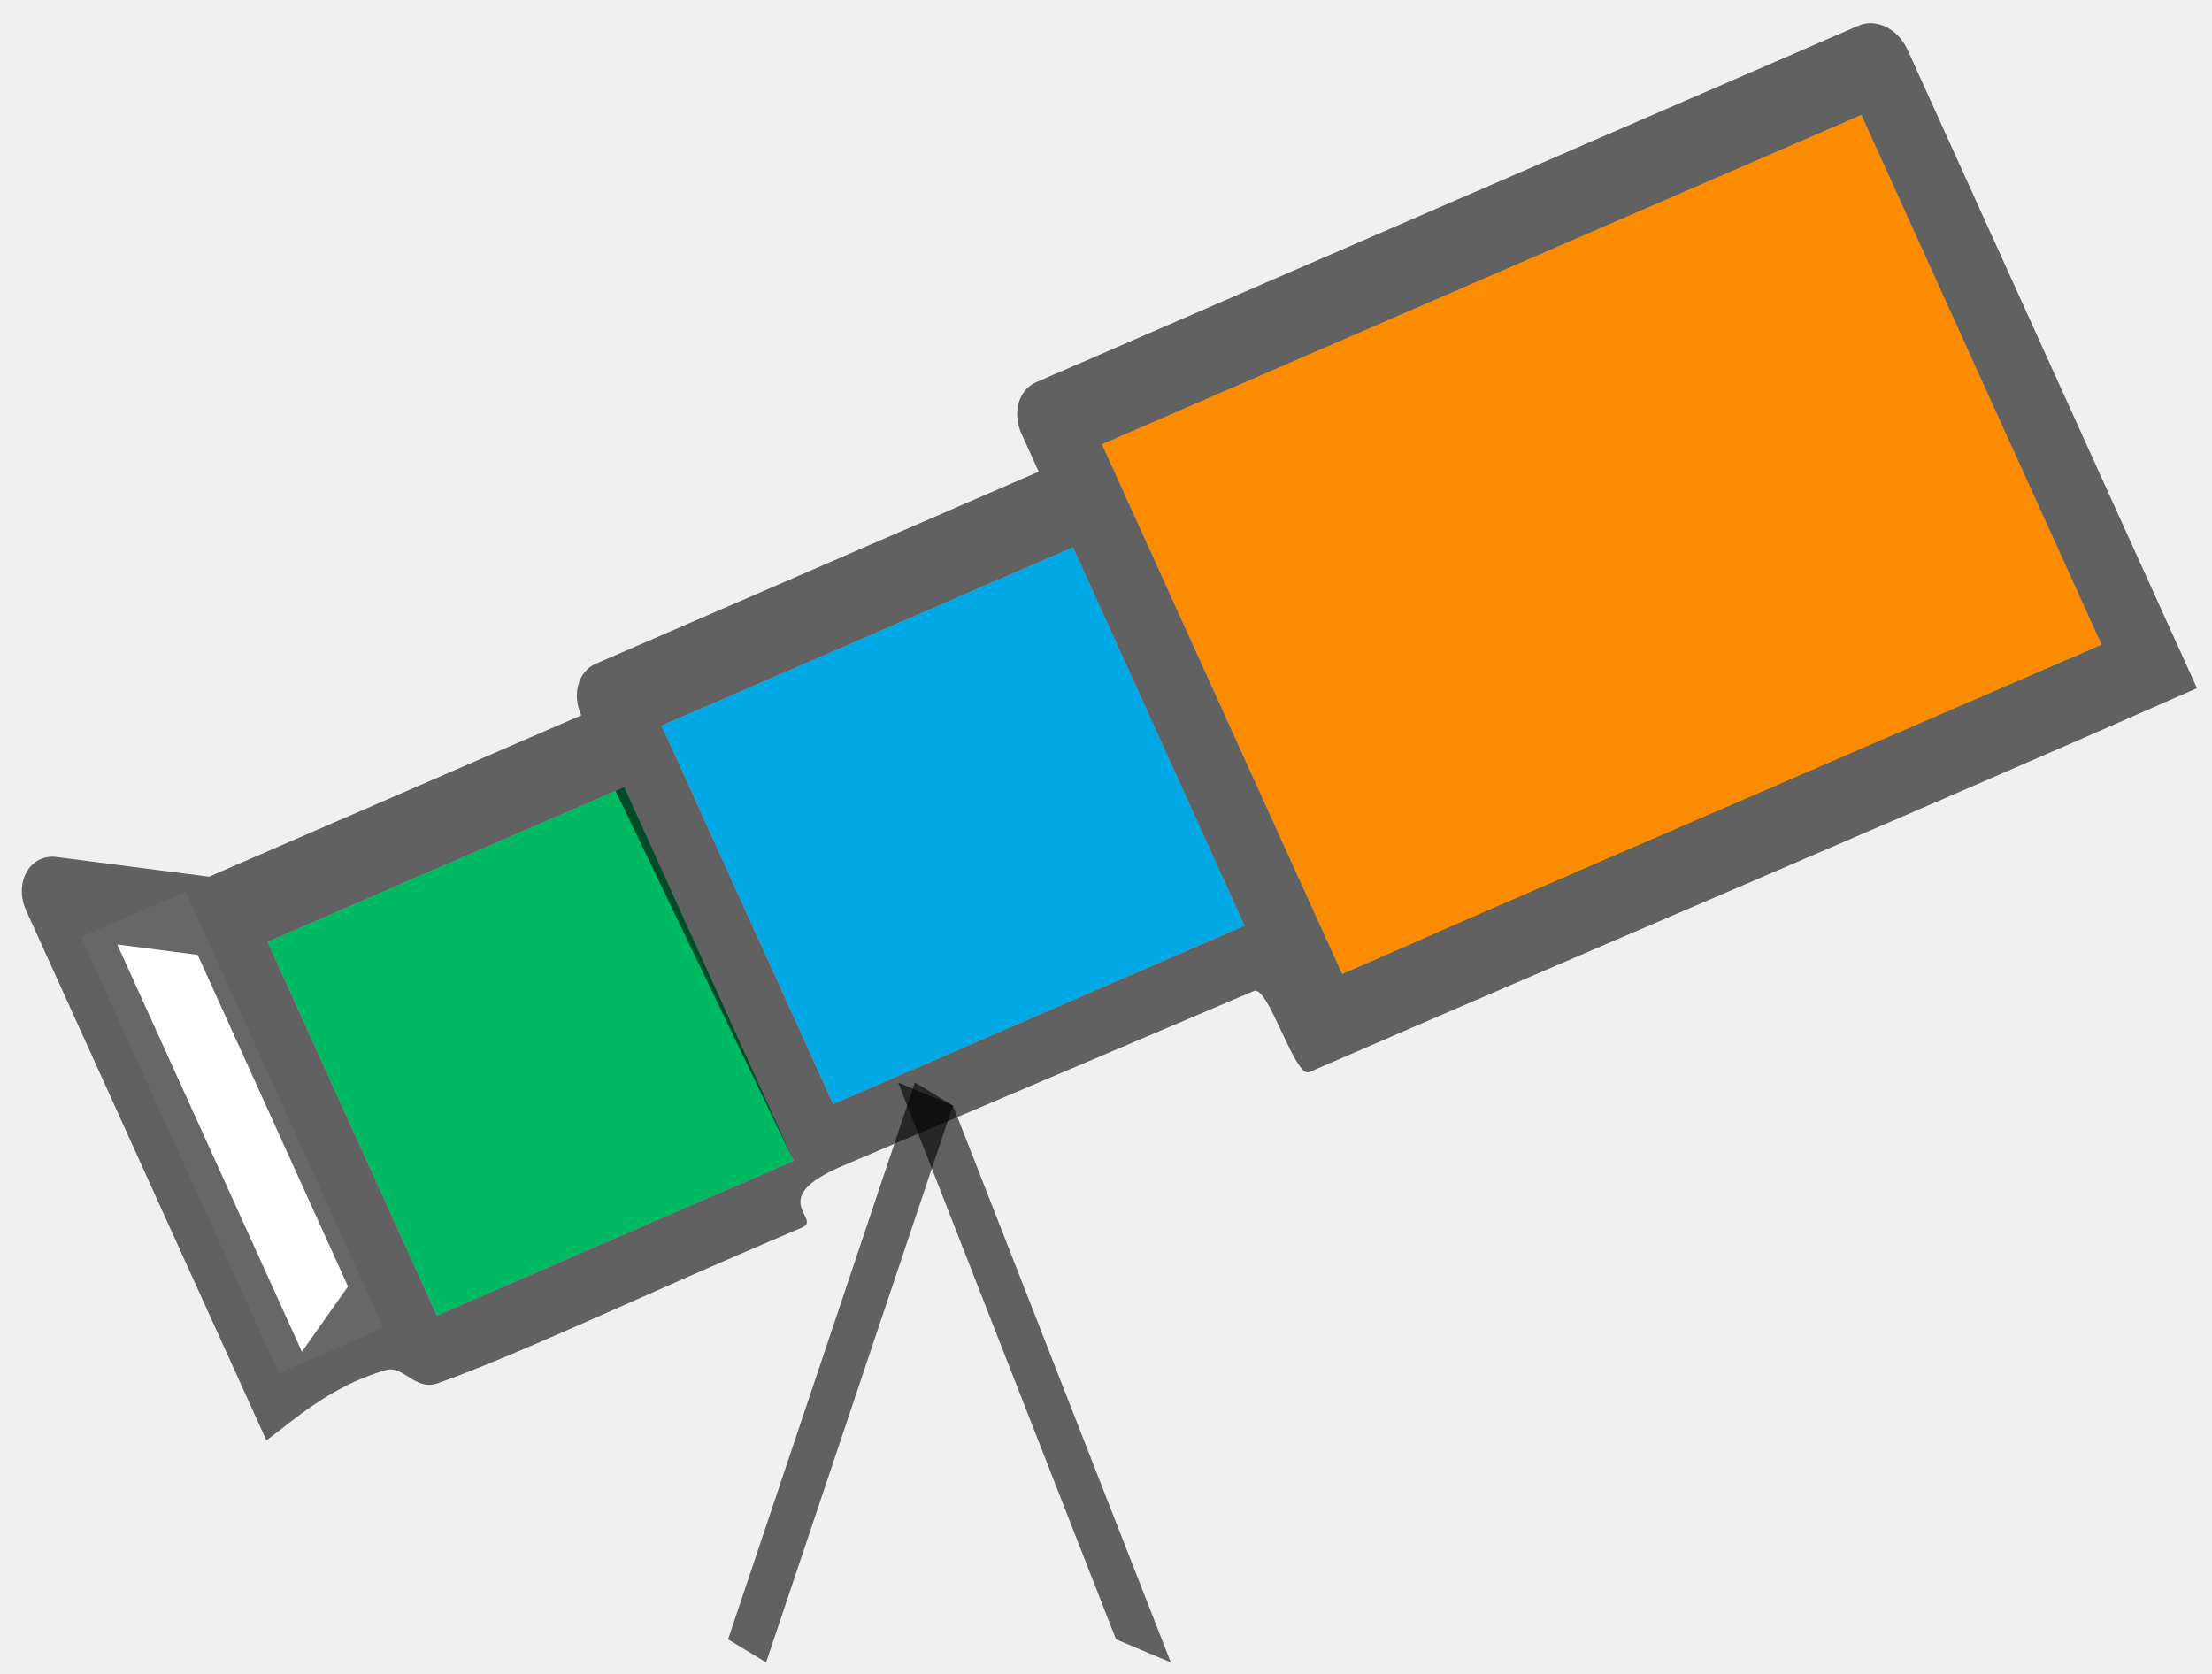
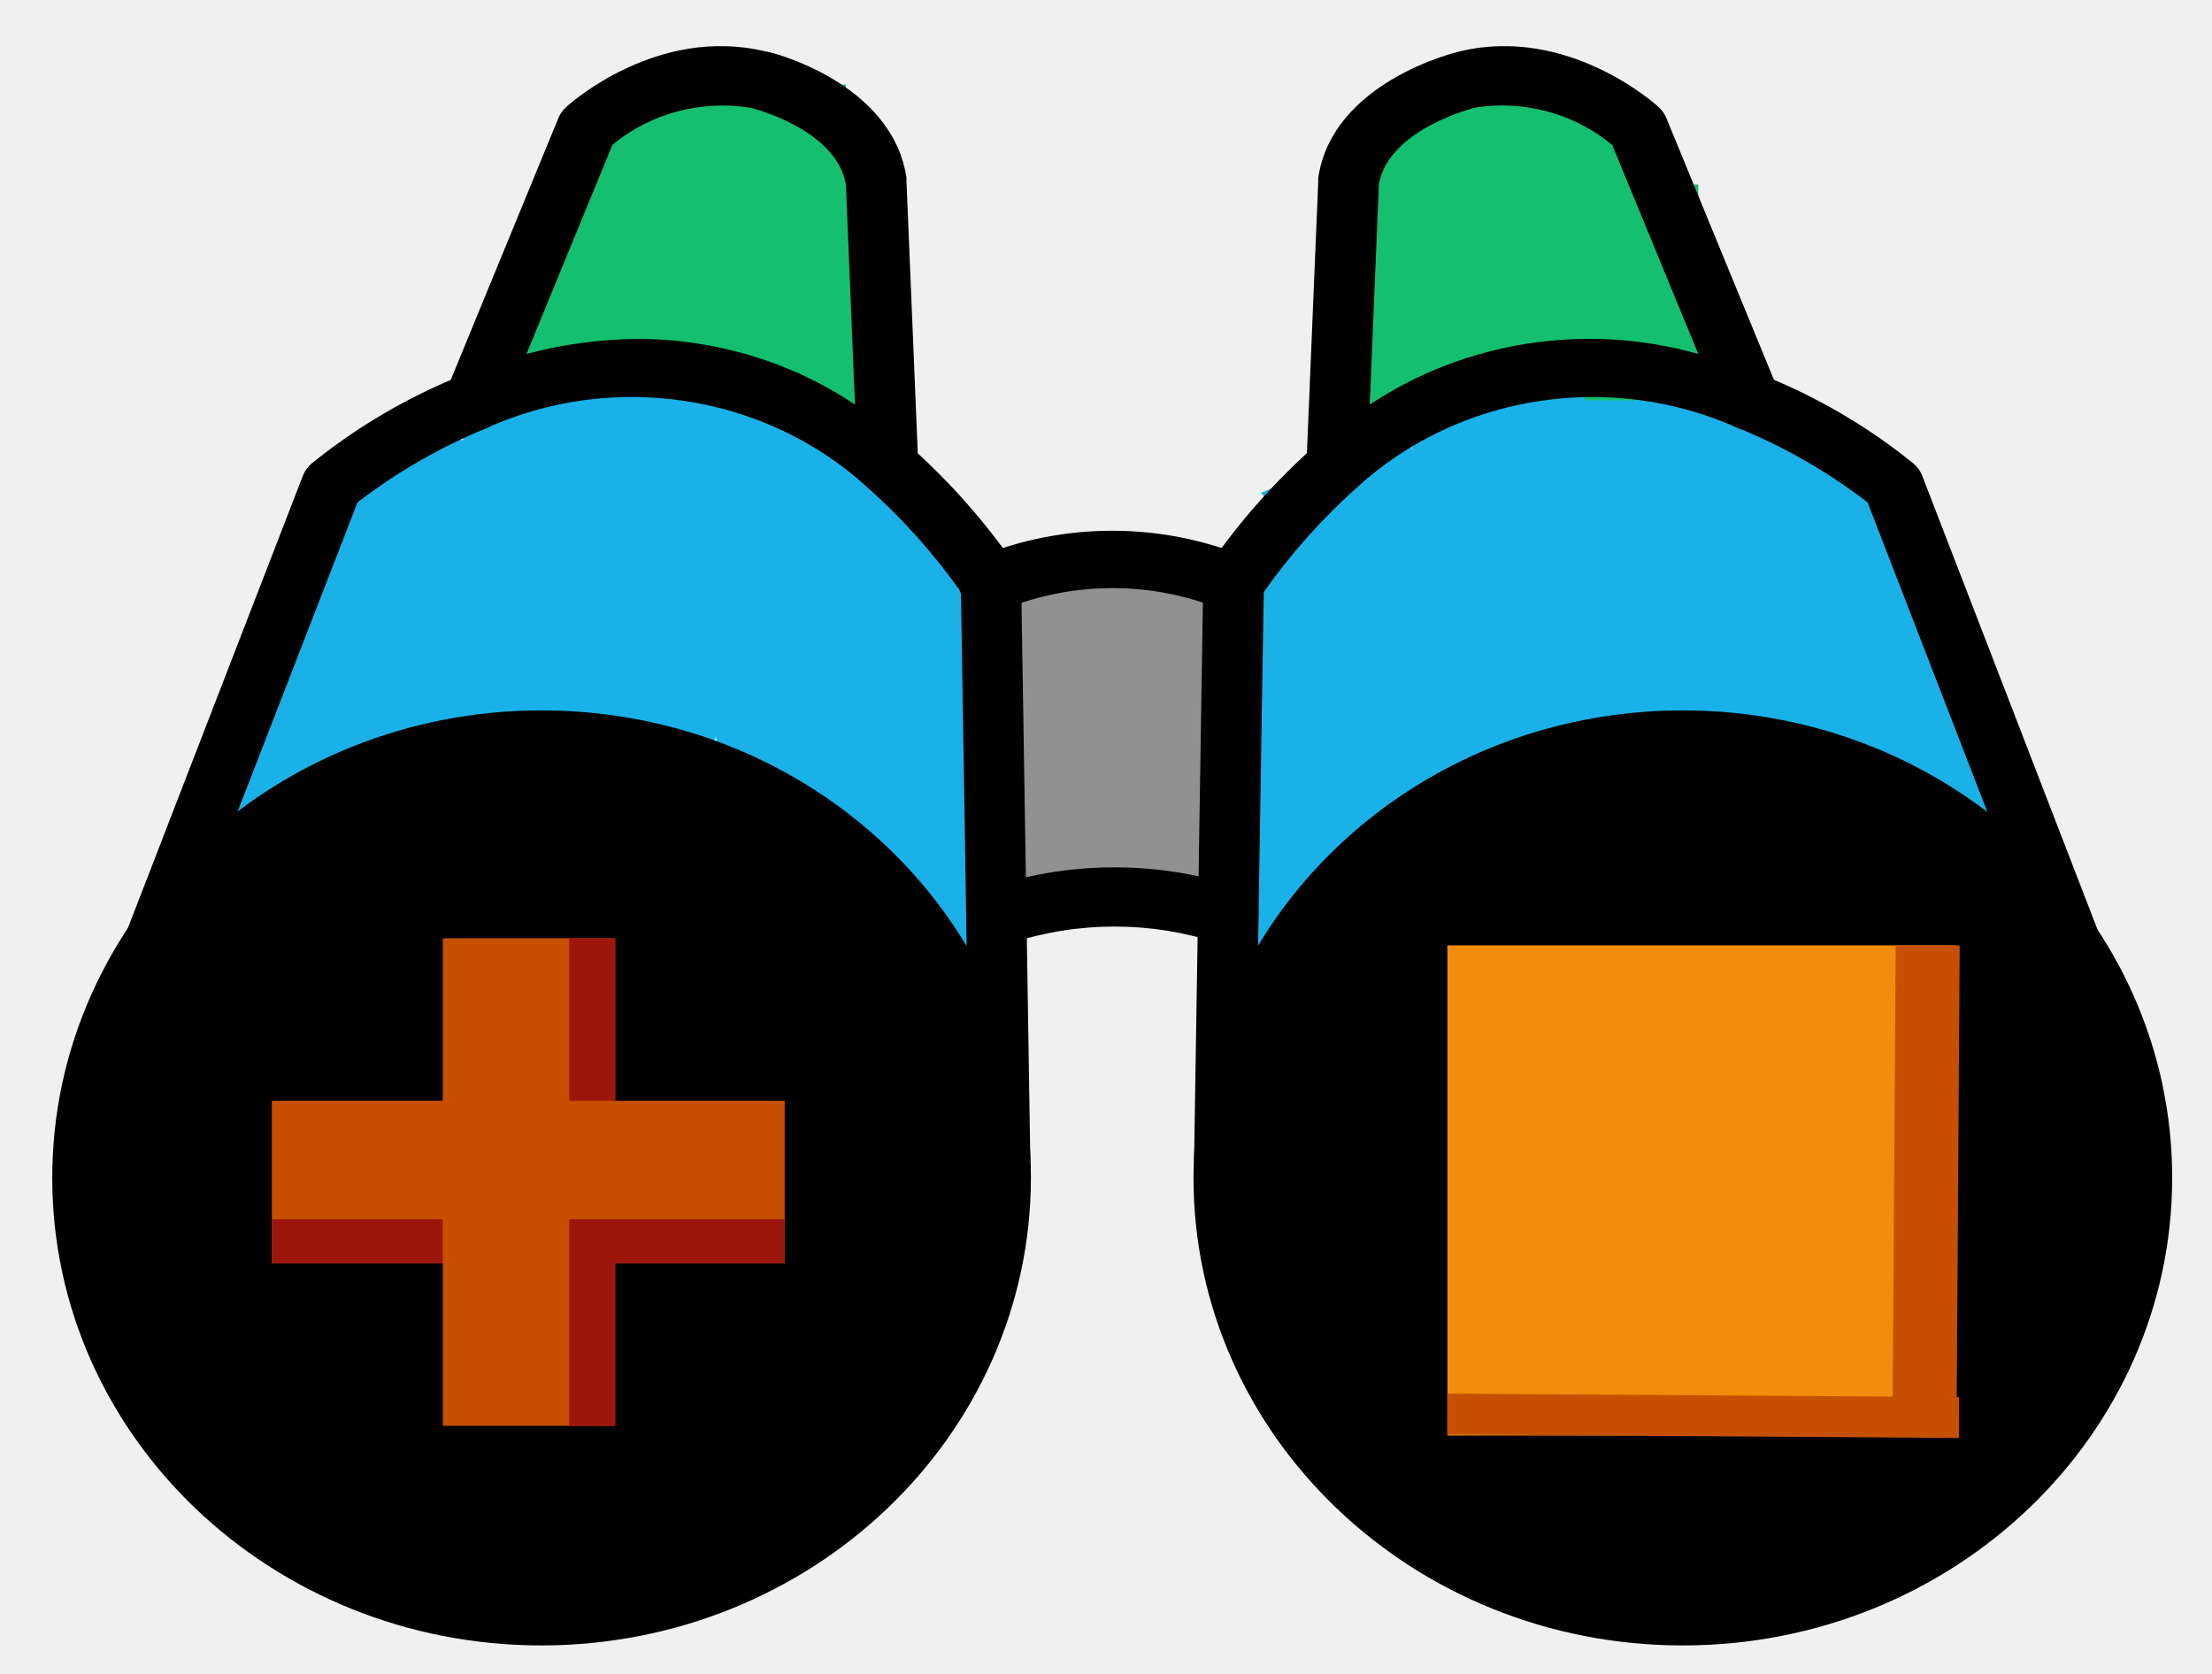
- <svg xmlns="http://www.w3.org/2000/svg" version="1.1" id="svg63" x="0px" y="0px" width="74px" height="56px" viewBox="0 0 74 56" enable-background="new 0 0 74 56" xml:space="preserve">
-   <defs id="defs67" />
-   <rect style="opacity:1;fill:#00a9e6;fill-opacity:1;fill-rule:nonzero;stroke:none;stroke-width:0.95;stroke-linecap:round;stroke-linejoin:round;stroke-miterlimit:10;stroke-dasharray:none;stroke-opacity:1;paint-order:normal" id="rect882" width="14.999" height="13.898" x="10.137" y="31.085" transform="matrix(0.9174577,-0.3978334,0.4129422,0.9107572,0,0)" />
-   <rect style="opacity:1;fill:#00ba63;fill-opacity:1;fill-rule:nonzero;stroke:none;stroke-width:0.95;stroke-linecap:round;stroke-linejoin:round;stroke-miterlimit:10;stroke-dasharray:none;stroke-opacity:1;paint-order:normal" id="rect884" width="13.007" height="13.725" x="-4.862" y="32.475" transform="matrix(0.9174577,-0.3978334,0.4129422,0.9107572,0,0)" />
-   <rect style="opacity:1;fill:#fb8b00;fill-opacity:1;fill-rule:nonzero;stroke:none;stroke-width:0.95;stroke-linecap:round;stroke-linejoin:round;stroke-miterlimit:10;stroke-dasharray:none;stroke-opacity:1;paint-order:normal" id="rect886" width="27.69" height="19.458" x="27.443" y="28.305" transform="matrix(0.9174577,-0.3978334,0.4129422,0.9107572,0,0)" />
-   <rect style="opacity:1;fill:#ffffff;fill-opacity:1;fill-rule:nonzero;stroke:none;stroke-width:0.95;stroke-linecap:round;stroke-linejoin:round;stroke-miterlimit:10;stroke-dasharray:none;stroke-opacity:1;paint-order:normal" id="rect896" width="3.814" height="16.025" x="-10.477" y="29.844" transform="matrix(0.9174577,-0.3978334,0.4129422,0.9107572,0,0)" />
-   <path d="M 62.181,0.855 34.659,12.789 c -0.585,0.253 -0.802,1.026 -0.485,1.725 l 0.574,1.266 -14.819,6.426 c -0.585,0.253 -0.802,1.026 -0.485,1.725 L 6.993,29.33 1.895,28.671 C 1.001,28.555 0.45,29.526 0.877,30.467 l 8.035,17.721 c 0.882,-0.645 2.128,-1.821 4.011,-2.355 0.57,-0.161 0.968,0.711 1.722,0.444 2.76,-0.978 7.048,-3.043 12.181,-5.207 0.712,-0.3 -1.251,-0.955 1.356,-2.064 l 13.767,-5.853 c 0.481,-0.204 1.364,2.918 1.848,2.715 9.121,-3.961 19.987,-8.557 29.701,-12.846 L 63.813,1.662 C 63.496,0.963 62.765,0.602 62.181,0.855 Z M 35.897,18.311 41.636,30.969 27.875,36.936 22.136,24.278 Z M 3.922,31.597 6.613,31.945 11.643,43.039 10.1,45.222 Z M 14.617,44.011 8.95,31.511 20.593,26.462 26.551,38.836 Z M 70.305,21.567 C 37.207,35.894 53.494,28.856 44.901,32.583 L 36.866,14.862 62.27,3.846 Z" id="path2" style="fill:#000000;fill-opacity:0.597;stroke-width:0.158" />
-   <rect style="opacity:1;fill:#000000;fill-opacity:0.597;fill-rule:nonzero;stroke:none;stroke-width:0.735;stroke-linecap:round;stroke-linejoin:round;stroke-miterlimit:10;stroke-dasharray:none;stroke-opacity:1;paint-order:normal" id="rect898" width="1.488" height="19.65" x="41.549" y="15.487" transform="matrix(0.8552363,0.5182382,-0.3181156,0.9480519,0,0)" />
-   <rect style="opacity:1;fill:#000000;fill-opacity:0.597;fill-rule:nonzero;stroke:none;stroke-width:0.858;stroke-linecap:round;stroke-linejoin:round;stroke-miterlimit:10;stroke-dasharray:none;stroke-opacity:1;paint-order:normal" id="rect898-7" width="1.988" height="20.004" x="20.621" y="30.302" transform="matrix(0.9217554,0.3877719,0.3643415,0.9312654,0,0)" />
+ <svg xmlns="http://www.w3.org/2000/svg" version="1.1" id="Layer_1" x="0px" y="0px" width="74px" height="56px" viewBox="0 0 74 56" enable-background="new 0 0 74 56" xml:space="preserve">
+   <defs id="defs83" />
+   <g id="g78">
+     <rect style="fill:#1ab1e8;fill-opacity:1;stroke-width:12.141;stroke-miterlimit:10" id="rect7385-8-1-8" width="19.671" height="7.521" x="-0.981" y="-36.789" transform="matrix(0.06935832,0.9975918,-0.8729903,-0.4877375,0,0)" />
+     <rect style="fill:#1ab1e8;fill-opacity:1;stroke-width:11.769;stroke-miterlimit:10" id="rect7385-8-1-1" width="15.931" height="8.725" x="17.452" y="-53.618" transform="matrix(-0.1397299,0.9901897,-0.9998902,-0.0148206,0,0)" />
+     <rect style="fill:#1ab1e8;fill-opacity:1;stroke-width:15.017;stroke-miterlimit:10" id="rect9173-2-8" width="5.015" height="13.141" x="20.69" y="33.759" transform="matrix(0.9203123,-0.3911844,0.6853229,0.7282393,0,0)" />
+     <rect style="fill:#15bf70;fill-opacity:1;stroke-width:21.205;stroke-miterlimit:10" id="rect9069" width="11.563" height="7.819" x="45.252" y="6.17" />
+     <rect style="fill:#1ab1e8;fill-opacity:1;stroke-width:15.53;stroke-miterlimit:10" id="rect9357" width="12.215" height="3.412" x="48.506" y="13.395" />
+     <rect style="fill:#1ab1e8;fill-opacity:1;stroke-width:19.031;stroke-miterlimit:10" id="rect9173-2" width="5.809" height="18.22" x="32.583" y="38.415" transform="matrix(0.8356994,-0.5491872,0.5199442,0.8542002,0,0)" />
+     <rect style="fill:#1ab1e8;fill-opacity:1;stroke-width:17.886;stroke-miterlimit:10" id="rect9173-1" width="5.297" height="17.65" x="40.023" y="44.343" transform="matrix(0.7969529,-0.6040414,0.4667437,0.8843926,0,0)" />
+     <rect style="fill:#1ab1e8;fill-opacity:1;stroke-width:14.591;stroke-miterlimit:10" id="rect9173" width="4.201" height="14.81" x="47.865" y="53.511" transform="matrix(0.7541748,-0.6566737,0.4174546,0.9086978,0,0)" />
+     <rect style="fill:#15bf70;fill-opacity:1;stroke-width:17.363;stroke-miterlimit:10" id="rect8965" width="9.272" height="3.318" x="45.871" y="3.318" />
+     <rect style="fill:#15bf70;fill-opacity:1;stroke-width:17.363;stroke-miterlimit:10" id="rect8861" width="8.096" height="3.34" x="20.203" y="2.83" />
+     <rect style="fill:#15bf70;fill-opacity:1;stroke-width:20.154;stroke-miterlimit:10" id="rect8503" width="11.554" height="8.224" x="19.378" y="2.349" transform="matrix(0.9919354,0.1267443,-0.2100422,0.9776923,0,0)" />
+     <rect style="fill:#919191;fill-opacity:1;stroke-width:17.363;stroke-miterlimit:10" id="rect8399" width="8.995" height="10.955" x="32.776" y="18.617" />
+     <rect style="fill:#1ab1e8;fill-opacity:1;stroke-width:12.141;stroke-miterlimit:10" id="rect7385-8-1-8-1" width="19.671" height="7.521" x="-0.044" y="-34.032" transform="matrix(0.06935832,0.9975918,-0.8729903,-0.4877375,0,0)" />
+     <rect style="fill:#1ab1e8;fill-opacity:1;stroke-width:11.151;stroke-miterlimit:10" id="rect7385-8-1-6" width="20.003" height="6.238" x="5.375" y="-31.854" transform="matrix(-0.3859696,0.9225115,-0.9630634,-0.2692747,0,0)" />
+     <rect style="fill:#1ab1e9;fill-opacity:1;stroke-width:11.914;stroke-miterlimit:10" id="rect7385-8-1-7" width="20.405" height="6.981" x="7.59" y="-27.671" transform="matrix(-0.4267899,0.9043508,-0.9706243,-0.2406002,0,0)" />
+     <rect style="fill:#1ab1e8;fill-opacity:1;stroke-width:11.151;stroke-miterlimit:10" id="rect7385-8-1" width="20.003" height="6.238" x="10.098" y="-23.672" transform="matrix(-0.3859696,0.9225115,-0.9630634,-0.2692747,0,0)" />
+     <ellipse style="fill:#000000;fill-opacity:1;stroke-width:17.014;stroke-miterlimit:10" id="path3091-3" cx="17.958" cy="39.917" rx="14.786" ry="14.981" />
+     <ellipse style="fill:#000000;fill-opacity:1;stroke-width:17.014;stroke-miterlimit:10" id="path3091" cx="56.363" cy="39.673" rx="14.786" ry="14.981" />
+     <path d="m 56.298,55.048 a 16.37,15.641 0 1 1 16.37,-15.641 16.38,15.651 0 0 1 -16.37,15.641 z m 0,-29.346 A 14.344,13.705 0 1 0 70.642,39.407 14.354,13.715 0 0 0 56.298,25.702 Z" id="path2" style="stroke-width:0.99" />
+     <path d="M 40.961,39.707 A 1.013,0.968 0 0 1 39.948,38.739 l 0.304,-19.251 a 1.013,0.968 0 0 1 0.172,-0.532 23.066,22.039 0 0 1 3.616,-4.084 1.013,0.968 0 0 1 1.438,0.068 1.013,0.968 0 0 1 -0.081,1.365 21.364,20.413 0 0 0 -3.12,3.504 l -0.304,18.951 a 1.013,0.968 0 0 1 -1.013,0.949 z" id="path4" style="stroke-width:0.99" />
+     <path d="m 44.72,16.555 a 1.013,0.968 0 0 1 -0.425,-0.087 1.013,0.968 0 0 1 -0.588,-0.968 l 0.395,-9.466 a 0.385,0.368 0 0 1 0,-0.097 c 0.486,-3.194 4.569,-4.181 4.741,-4.22 3.596,-0.861 6.514,1.742 6.635,1.858 a 1.084,1.036 0 0 1 0.253,0.339 L 59.499,13.081 a 1.013,0.968 0 0 1 -1.337,1.249 11.406,10.898 0 0 0 -12.774,1.984 1.013,0.968 0 0 1 -0.669,0.242 z M 46.128,6.17 45.824,13.535 a 12.865,12.292 0 0 1 10.991,-1.694 L 53.938,4.854 A 5.602,5.352 0 0 0 49.369,3.595 c 0,0 -2.917,0.707 -3.242,2.575 z" id="path8" style="stroke-width:0.99" />
+     <path d="M 18.128,55.048 A 16.37,15.641 0 1 1 34.488,39.407 16.39,15.66 0 0 1 18.128,55.048 Z m 0,-29.346 A 14.344,13.705 0 1 0 32.462,39.407 14.354,13.715 0 0 0 18.128,25.702 Z" id="path10" style="stroke-width:0.99" />
+     <path d="M 33.465,39.707 A 1.013,0.968 0 0 1 32.452,38.739 L 32.148,19.807 a 21.364,20.413 0 0 0 -3.13,-3.504 1.013,0.968 0 0 1 -0.081,-1.365 1.013,0.968 0 0 1 1.438,-0.068 23.066,22.039 0 0 1 3.616,4.084 1.013,0.968 0 0 1 0.172,0.532 l 0.304,19.241 a 1.013,0.968 0 0 1 -1.013,0.968 z" id="path12" style="stroke-width:0.99" />
+     <path d="M 5.172,32.496 A 0.881,0.842 0 0 1 4.797,32.429 1.013,0.968 0 0 1 4.22,31.199 l 5.916,-15.293 a 1.104,1.055 0 0 1 0.274,-0.387 19.348,18.487 0 0 1 5.065,-2.971 1.013,0.968 0 0 1 0.79,1.781 18.487,17.664 0 0 0 -4.305,2.478 L 6.124,31.857 a 1.013,0.968 0 0 1 -0.952,0.639 z" id="path14" style="stroke-width:0.99" />
+     <path d="m 29.707,16.555 a 1.013,0.968 0 0 1 -0.679,-0.242 11.406,10.898 0 0 0 -12.774,-1.984 1.013,0.968 0 0 1 -1.327,-1.249 l 3.768,-9.166 a 1.084,1.036 0 0 1 0.253,-0.339 c 0.122,-0.116 3.039,-2.72 6.645,-1.858 0.162,0 4.244,1.026 4.731,4.22 a 0.385,0.368 0 0 1 0,0.097 l 0.395,9.514 a 1.013,0.968 0 0 1 -0.588,0.968 1.013,0.968 0 0 1 -0.425,0.039 z m -8.367,-5.217 a 12.683,12.118 0 0 1 7.263,2.197 L 28.299,6.17 C 27.975,4.302 25.118,3.605 25.098,3.605 a 5.612,5.362 0 0 0 -4.609,1.239 l -2.877,6.998 a 14.182,13.55 0 0 1 3.728,-0.503 z" id="path16" style="stroke-width:0.99" />
+     <path d="m 41.265,20.465 a 1.013,0.968 0 0 1 -0.385,-0.068 9.249,8.837 0 0 0 -7.324,0 1.013,0.968 0 1 1 -0.78,-1.781 11.356,10.85 0 0 1 8.864,0 1.013,0.968 0 0 1 -0.375,1.849 z" id="path18" style="stroke-width:0.99" />
+     <path d="m 41.083,31.557 a 1.135,1.084 0 0 1 -0.314,0 10.667,10.192 0 0 0 -6.969,0 1.013,0.968 0 0 1 -1.287,-0.619 1.013,0.968 0 0 1 0.648,-1.268 12.774,12.205 0 0 1 8.246,0 1.013,0.968 0 0 1 -0.324,1.887 z" id="path20" style="stroke-width:0.99" />
+     <g id="g18-8" transform="matrix(1.429745,0,0,1.35935,-60.75892,-9.338242)">
+       <rect x="52.857" y="29.961" fill="#c65000" width="4" height="12" id="rect16-0" />
+     </g>
+     <g id="g22-5" transform="matrix(1.429745,0,0,1.35935,-60.75892,-9.338242)">
+       <rect x="48.857" y="33.961" fill="#c65000" width="12" height="4" id="rect20-9" />
+     </g>
+     <rect x="9.094" y="40.79" fill="#9d160c" width="5.719" height="1.474" id="rect60-0" style="stroke-width:1.394" />
+     <rect x="20.532" y="40.79" fill="#9d160c" width="5.719" height="1.474" id="rect62-8" style="stroke-width:1.394" />
+     <rect x="19.042" y="31.389" fill="#9d160c" width="1.55" height="5.437" id="rect64-3" style="stroke-width:1.394" />
+     <rect x="19.042" y="40.79" fill="#9d160c" width="1.548" height="6.911" id="rect66-7" style="stroke-width:1.394" />
+     <g id="g22-5-4" transform="matrix(0.690941,0,0,0.7316066,-27.704,12.19295)" />
+     <g id="g22-3" transform="matrix(0.690941,0,0,0.7316066,-19.457,5.8979)" />
+     <rect style="fill:#f18c0c;fill-opacity:1;stroke-width:16.644;stroke-miterlimit:10" id="rect4585" width="16.99" height="16.399" x="48.42" y="31.626" />
+     <path d="M 69.255,32.496 A 1.013,0.968 0 0 1 68.302,31.857 L 62.478,16.807 a 18.487,17.664 0 0 0 -4.305,-2.478 1.013,0.968 0 1 1 0.79,-1.781 19.348,18.487 0 0 1 5.065,2.971 1.104,1.055 0 0 1 0.274,0.387 l 5.906,15.293 a 1.013,0.968 0 0 1 -0.577,1.229 0.881,0.842 0 0 1 -0.375,0.068 z" id="path6" style="stroke-width:0.99" />
+     <rect x="-47.662" y="48.433" transform="matrix(2.4366503e-4,-1,0.9999769,0.00679247,0,0)" fill="#c65000" height="17.119" id="rect4" width="1.368" style="stroke-width:0.596" />
+     <rect x="63.626" y="31.671" transform="matrix(0.9999998,-6.7522133e-4,-0.00655986,0.9999785,0,0)" fill="#c65000" height="16.231" id="rect4-8" width="2.141" style="stroke-width:0.727" />
+   </g>
</svg>
